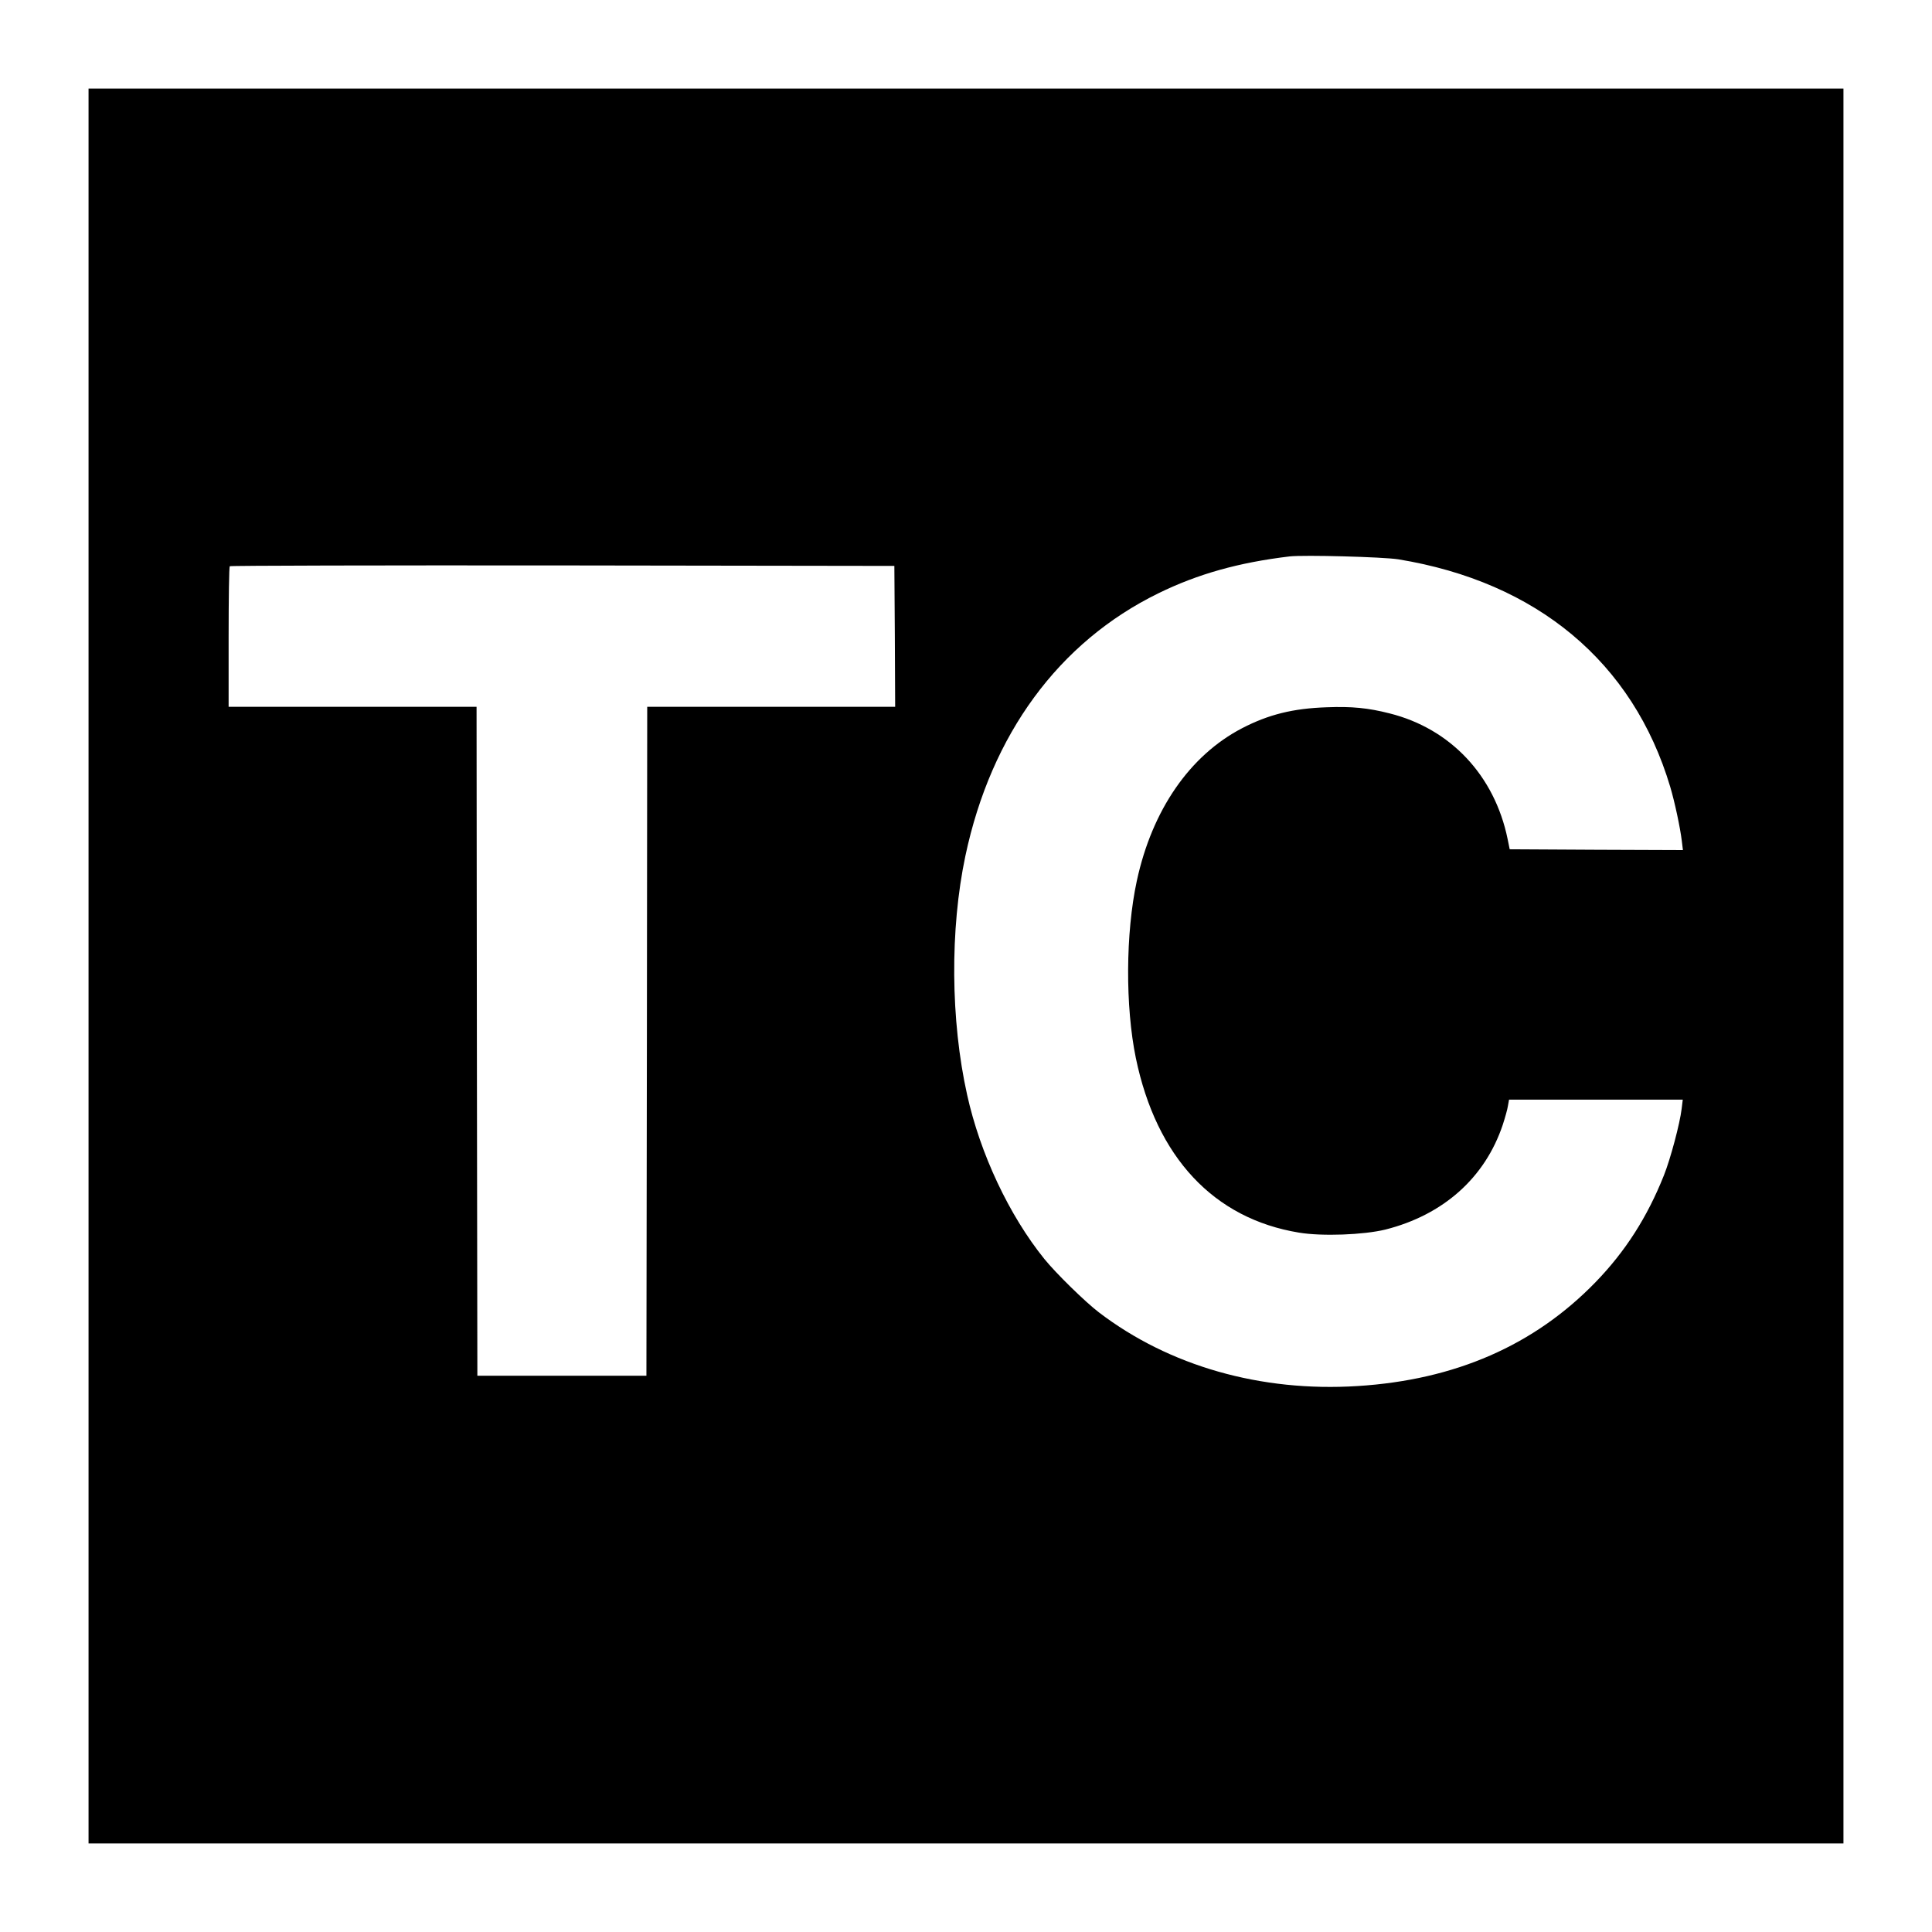
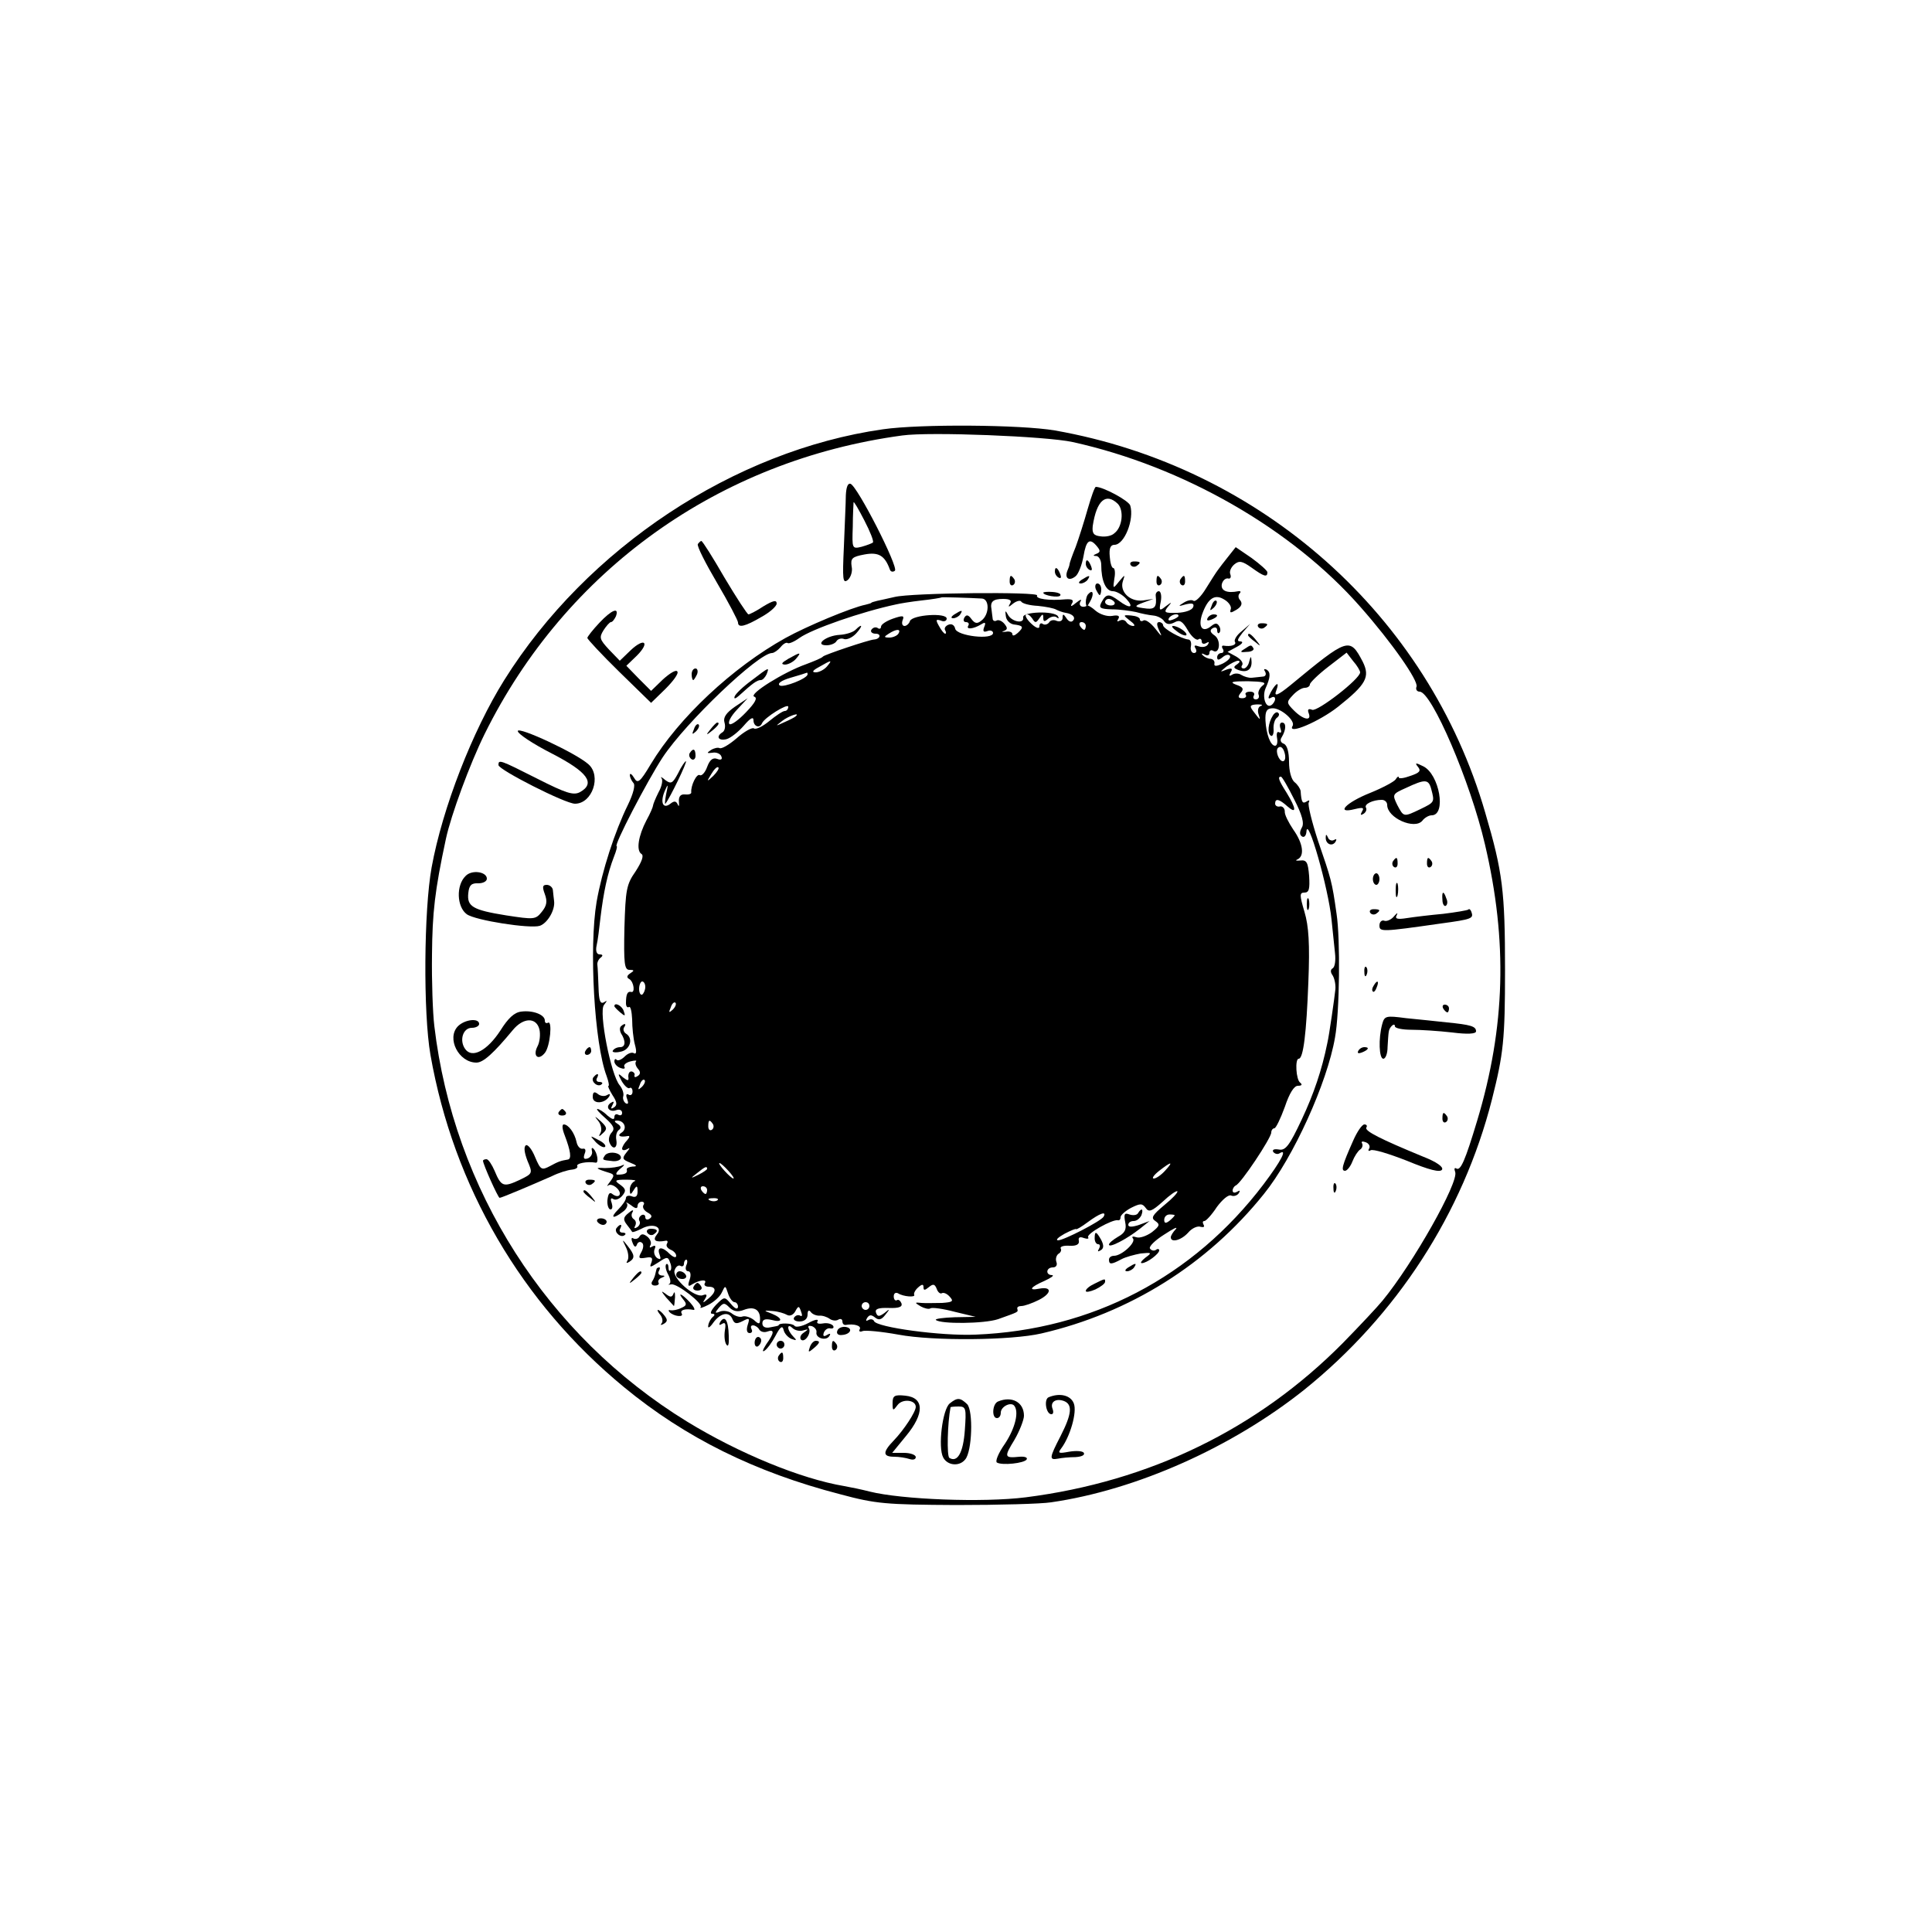
- <svg xmlns="http://www.w3.org/2000/svg" version="1.0" width="1200pt" height="1200pt" viewBox="0 0 1200 1200" preserveAspectRatio="xMidYMid meet">
-   <g transform="translate(0,1200) scale(0.1,-0.1)" fill="#000000" stroke="none">
-     <path d="M550 6000 l0 -5450 5450 0 5450 0 0 5450 0 5450 -5450 0 -5450 0 0 -5450z m8135 2526 c862 -141 1458 -639 1689 -1413 28 -94 62 -253 72 -336 l7 -57 -538 2 -538 3 -13 64 c-81 394 -354 685 -733 780 -133 34 -235 44 -390 38 -210 -7 -362 -45 -526 -130 -325 -169 -559 -508 -654 -948 -70 -324 -72 -781 -6 -1101 128 -617 484 -997 1013 -1084 144 -24 402 -14 537 19 360 91 619 322 729 651 14 43 29 96 32 117 l7 39 539 0 540 0 -7 -57 c-11 -92 -69 -310 -110 -413 -103 -259 -239 -472 -424 -663 -381 -393 -872 -608 -1479 -646 -600 -38 -1170 124 -1607 458 -84 64 -266 242 -338 331 -219 271 -399 654 -480 1020 -103 463 -107 1028 -11 1483 160 756 580 1329 1199 1632 245 120 498 191 815 229 90 10 579 -3 675 -18z m-3127 -478 l2 -438 -770 0 -770 0 -2 -2077 -3 -2078 -525 0 -525 0 -3 2078 -2 2077 -770 0 -770 0 0 433 c0 239 3 437 7 440 3 4 934 6 2067 5 l2061 -3 3 -437z" />
+ <svg xmlns="http://www.w3.org/2000/svg" version="1.0" width="500pt" height="500pt" viewBox="0 0 500 500" preserveAspectRatio="xMidYMid meet">
+   <g transform="translate(0,500) scale(0.1,-0.1)" fill="#000000" stroke="none">
+     <path d="M2285 3889 c-385 -55 -766 -307 -980 -649 -82 -131 -160 -331 -188 -485 -20 -110 -22 -376 -3 -485 60 -341 236 -642 501 -860 159 -131 339 -220 559 -277 93 -25 118 -27 301 -28 110 0 220 3 245 7 222 32 469 143 655 291 240 193 411 457 486 751 30 119 34 155 34 336 0 203 -6 253 -51 406 -148 512 -581 896 -1114 990 -88 15 -348 17 -445 3z m491 -33 c286 -63 568 -225 745 -427 82 -93 150 -191 145 -206 -3 -7 1 -13 8 -13 31 0 131 -232 169 -395 59 -251 53 -472 -20 -715 -31 -103 -43 -131 -54 -124 -5 3 -6 -1 -3 -9 10 -26 -109 -237 -188 -333 -13 -16 -59 -65 -103 -110 -220 -222 -499 -358 -820 -399 -111 -14 -321 -6 -405 15 -19 5 -48 11 -65 14 -113 19 -273 85 -407 167 -363 223 -604 601 -654 1024 -4 33 -7 116 -6 185 1 108 7 164 36 299 13 61 62 194 100 271 210 425 607 709 1081 773 71 10 373 -2 441 -17z" />
+     <path d="M2189 3718 c0 -18 -3 -78 -5 -132 -4 -86 -3 -97 10 -87 8 7 13 23 10 35 -3 21 1 25 33 31 37 7 53 -3 66 -39 2 -6 8 -7 13 -3 10 9 -97 219 -115 225 -7 2 -11 -9 -12 -30z m70 -122 c-2 -2 -15 -7 -29 -11 -25 -6 -25 -5 -23 52 0 32 2 60 2 63 1 3 13 -18 28 -47 15 -29 25 -54 22 -57z" />
+     <path d="M2815 3683 c-9 -32 -23 -76 -31 -98 -9 -22 -16 -42 -16 -45 0 -3 -3 -11 -6 -18 -7 -19 5 -27 22 -13 7 6 16 29 20 51 7 42 16 49 35 26 9 -11 9 -15 -1 -19 -10 -4 -10 -6 0 -6 6 -1 12 -11 12 -23 0 -41 12 -68 30 -68 9 0 25 -9 35 -20 21 -23 9 -26 -19 -5 -26 19 -33 19 -45 -3 -8 -15 -5 -18 27 -19 20 0 48 -4 62 -7 14 -4 34 -8 45 -9 11 -1 24 -8 28 -15 6 -8 14 -9 26 -3 14 8 21 4 35 -20 9 -16 22 -27 27 -24 5 4 9 1 9 -5 0 -6 5 -8 12 -4 7 4 8 3 4 -4 -4 -6 -14 -8 -23 -5 -11 4 -14 3 -9 -5 4 -7 2 -12 -4 -12 -6 0 -10 8 -8 17 2 10 -1 18 -7 18 -18 2 -65 28 -65 37 0 4 -5 8 -10 8 -7 0 -7 -7 0 -22 9 -18 6 -16 -10 5 -12 15 -26 25 -31 21 -5 -3 -9 -1 -9 3 0 5 -10 9 -22 10 -22 2 -22 1 -4 -13 11 -8 15 -14 9 -14 -7 0 -15 5 -18 10 -4 6 -11 7 -17 4 -7 -4 -8 -2 -4 4 5 8 0 11 -16 8 -13 -2 -31 4 -42 13 -10 9 -20 15 -22 14 -12 -8 -24 -1 -18 10 5 7 0 6 -11 -3 -12 -10 -16 -11 -11 -2 6 9 1 12 -16 11 -43 -4 -79 1 -74 10 6 10 -326 7 -369 -4 -16 -4 -37 -8 -45 -10 -8 -2 -15 -4 -15 -5 0 -1 -7 -3 -15 -5 -36 -7 -153 -56 -207 -86 -137 -76 -277 -207 -349 -327 -28 -47 -34 -51 -43 -35 -6 10 -11 13 -11 7 0 -5 4 -14 9 -20 6 -5 0 -28 -14 -57 -34 -69 -67 -171 -81 -251 -20 -118 -6 -367 26 -451 5 -14 7 -25 5 -25 -3 0 2 -11 10 -24 12 -18 13 -26 4 -32 -8 -5 -9 -3 -4 6 5 9 4 11 -4 6 -16 -10 -4 -26 14 -19 8 3 15 0 15 -7 0 -6 -4 -8 -10 -5 -5 3 -10 1 -10 -6 0 -8 -6 -6 -18 4 -10 10 -22 17 -26 17 -4 0 6 -11 21 -24 21 -19 25 -27 16 -37 -6 -6 -9 -18 -6 -25 8 -21 22 -17 18 6 -2 11 1 22 7 26 6 4 5 10 -3 15 -10 6 -10 9 -2 9 19 0 27 -21 12 -31 -13 -8 -5 -13 16 -9 6 1 4 -4 -2 -11 -7 -7 -13 -17 -13 -22 0 -4 6 -5 13 -1 8 5 8 3 -2 -9 -12 -15 -10 -18 10 -26 18 -7 19 -10 6 -10 -9 -1 -16 -4 -15 -8 3 -9 -5 -13 -24 -13 -6 0 -3 7 8 16 10 8 12 12 4 8 -8 -4 -28 -7 -45 -7 -27 2 -25 -1 14 -13 11 -4 11 -7 0 -22 -7 -9 -10 -14 -5 -10 10 8 36 -14 29 -25 -3 -4 -10 -3 -17 2 -8 7 -12 3 -14 -15 -1 -13 3 -24 8 -24 5 0 6 7 3 17 -4 10 -2 14 4 10 6 -4 16 0 23 8 11 13 10 18 -5 29 -16 11 -14 13 16 13 19 0 28 -2 21 -4 -6 -3 -12 -12 -12 -21 0 -15 2 -15 10 -2 8 13 10 12 10 -4 0 -12 -5 -16 -15 -12 -8 3 -15 1 -15 -4 0 -6 -9 -19 -20 -30 -22 -22 -14 -26 12 -6 10 7 14 17 10 22 -4 4 1 2 11 -5 11 -9 17 -10 17 -2 0 6 5 11 11 11 5 0 8 -4 4 -9 -3 -6 2 -14 11 -19 11 -6 13 -11 5 -16 -6 -4 -11 -2 -11 4 0 6 -5 8 -10 5 -6 -4 -8 -10 -5 -15 3 -5 0 -12 -6 -16 -7 -4 -9 -3 -5 4 3 6 2 13 -4 17 -6 4 -7 12 -3 18 4 7 -1 6 -10 -2 -14 -11 -15 -17 -5 -30 7 -9 13 -17 14 -19 1 -2 12 2 24 8 29 16 57 5 40 -15 -12 -15 -4 -21 23 -16 5 1 6 -3 3 -8 -3 -5 1 -11 9 -15 8 -3 15 -10 15 -16 0 -6 -7 -4 -16 4 -20 21 -35 20 -27 -1 4 -11 3 -14 -6 -9 -7 5 -10 15 -7 23 4 9 2 11 -6 7 -6 -4 -8 -3 -5 3 4 6 0 16 -7 22 -10 8 -16 9 -21 1 -3 -6 -11 -8 -16 -5 -5 4 -6 -2 -2 -11 4 -11 8 -13 11 -6 2 7 8 10 13 6 5 -3 5 -13 -1 -24 -9 -16 -7 -18 11 -15 16 3 19 0 15 -12 -6 -14 -4 -14 18 0 22 15 25 15 30 0 4 -9 4 -18 1 -21 -3 -3 -5 1 -5 8 0 7 -3 11 -6 8 -3 -4 -1 -15 5 -26 6 -11 8 -22 3 -25 -4 -2 -2 -2 5 -1 14 4 85 -51 76 -59 -3 -4 6 -1 20 6 14 7 30 21 35 32 9 19 9 19 16 -2 4 -13 12 -23 17 -23 5 0 9 -6 9 -12 -1 -8 -8 -5 -18 7 -17 20 -17 20 -39 -2 -12 -13 -17 -23 -10 -23 7 0 8 -3 2 -8 -5 -4 -11 -14 -12 -22 -2 -9 4 -6 13 7 19 26 42 30 50 8 5 -11 10 -12 26 -4 17 9 19 8 13 -10 -4 -13 -2 -21 5 -21 6 0 8 5 5 10 -3 6 -2 10 4 10 5 0 13 -5 16 -11 4 -6 13 -8 21 -5 19 7 18 -4 -3 -33 -9 -14 -11 -21 -5 -17 7 4 20 22 29 39 12 23 18 28 21 15 2 -9 11 -19 20 -23 14 -5 15 -4 5 6 -7 7 -13 17 -13 23 0 6 5 5 11 -1 6 -6 19 -9 28 -6 14 4 14 3 1 -6 -8 -5 -11 -13 -7 -18 10 -9 28 18 20 30 -3 5 0 7 8 5 8 -3 13 -10 12 -16 -3 -15 25 -23 33 -10 5 7 2 8 -6 3 -8 -5 -11 -3 -8 6 3 8 11 13 17 11 7 -1 10 2 7 7 -4 5 -15 8 -26 6 -12 -2 -18 0 -14 6 3 6 -8 4 -24 -5 -17 -9 -33 -12 -36 -7 -5 7 -41 8 -41 1 0 -1 -9 -3 -21 -5 -13 -3 -21 1 -21 10 0 10 7 13 24 9 29 -8 30 4 1 16 -23 9 -23 9 2 7 14 -1 30 -6 37 -10 7 -4 16 0 21 9 8 15 10 15 15 0 4 -10 3 -14 -2 -11 -5 3 -12 1 -16 -5 -3 -5 3 -10 14 -10 13 0 21 7 21 18 0 10 3 13 8 7 4 -6 14 -10 22 -10 8 1 20 -3 27 -8 7 -5 17 -6 23 -2 5 3 10 1 10 -4 0 -6 3 -10 8 -10 22 4 42 -2 37 -11 -3 -5 0 -8 7 -5 7 3 49 -1 93 -9 91 -17 292 -15 370 3 229 53 430 179 576 361 76 94 164 288 184 405 12 65 14 255 4 320 -12 85 -14 90 -48 189 -16 49 -27 94 -24 99 3 6 1 7 -5 3 -11 -7 -14 -3 -16 27 -1 6 -8 17 -16 23 -8 7 -14 28 -14 52 0 26 -5 43 -13 47 -9 3 -11 10 -6 17 12 20 12 38 1 38 -6 0 -7 -7 -4 -16 3 -8 2 -12 -4 -9 -5 3 -7 -4 -5 -15 2 -11 0 -20 -5 -20 -12 0 -23 30 -25 65 -1 24 3 31 17 32 22 2 62 -33 53 -46 -14 -24 70 12 118 50 73 58 83 77 64 116 -34 65 -38 63 -187 -60 -33 -27 -44 -31 -37 -14 9 24 0 21 -14 -4 -8 -15 -8 -19 0 -15 6 4 11 3 11 -3 0 -5 -5 -13 -10 -16 -14 -9 -24 21 -15 43 13 29 14 42 3 49 -7 3 -8 1 -4 -5 4 -7 1 -13 -6 -13 -7 -1 -20 -2 -28 -3 -8 -1 -20 3 -27 7 -7 5 -18 5 -24 1 -8 -5 -9 -3 -4 6 6 10 3 12 -11 7 -18 -7 -18 -7 0 8 11 8 25 15 30 15 6 0 5 -4 -2 -9 -11 -7 -10 -10 3 -15 22 -8 35 1 34 22 -1 15 -2 15 -6 0 -2 -10 -9 -18 -14 -18 -6 0 -8 4 -4 9 3 6 -4 15 -16 22 l-22 12 24 13 c13 7 18 13 10 14 -11 0 -9 5 5 23 l19 22 -22 -19 c-13 -10 -20 -23 -17 -27 5 -8 -10 -13 -29 -10 -5 1 -6 -3 -2 -9 3 -5 1 -10 -4 -10 -6 0 -11 -5 -11 -11 0 -8 4 -8 14 0 8 7 16 8 19 4 3 -5 -5 -13 -18 -20 -17 -8 -24 -8 -22 0 1 6 -3 11 -10 12 -6 0 -15 4 -20 9 -5 5 -3 6 5 2 6 -4 12 -2 12 4 0 6 4 9 9 6 17 -11 22 26 5 39 -12 8 -14 14 -6 19 7 4 12 2 12 -5 0 -7 3 -10 6 -6 3 3 3 11 -1 17 -5 8 -10 8 -20 0 -23 -19 -35 -3 -24 30 15 42 33 54 58 38 12 -7 19 -19 16 -25 -3 -10 0 -10 15 -1 13 8 16 16 10 24 -6 6 -6 14 -2 18 4 4 3 7 -3 6 -29 -6 -46 1 -43 18 2 9 9 16 16 15 6 -2 9 3 6 11 -3 7 2 18 10 25 13 11 21 9 45 -8 32 -23 41 -26 41 -12 0 4 -19 21 -41 37 l-41 28 -19 -24 c-11 -14 -23 -29 -27 -35 -4 -5 -18 -27 -31 -48 -12 -20 -27 -35 -32 -32 -5 4 -17 1 -26 -5 -15 -9 -14 -10 6 -4 17 4 22 2 19 -7 -3 -8 -20 -14 -41 -15 -33 -1 -36 1 -25 15 12 14 11 14 -5 2 -16 -13 -18 -12 -13 12 3 15 0 27 -5 27 -5 0 -9 -6 -8 -12 3 -28 -2 -35 -23 -33 -34 4 -35 6 -8 16 l25 9 -27 -4 c-34 -4 -61 23 -52 50 6 18 6 18 -10 -1 -16 -20 -16 -19 -12 8 3 15 1 27 -3 27 -4 0 -8 14 -9 30 -2 21 2 30 12 30 26 0 52 66 41 102 -5 13 -70 48 -89 48 -3 0 -12 -26 -21 -57z m78 13 c16 -17 12 -60 -9 -76 -7 -7 -23 -10 -36 -8 -18 2 -22 8 -20 27 10 66 34 87 65 57z m-352 -245 c20 -1 20 -41 -1 -57 -11 -9 -17 -8 -26 4 -8 11 -13 12 -18 4 -4 -7 -2 -12 4 -12 6 0 9 -4 6 -9 -7 -11 13 -9 33 3 11 7 13 5 8 -7 -4 -11 -2 -14 9 -10 7 3 14 0 14 -5 0 -19 -94 -8 -98 11 -2 9 -9 14 -18 10 -7 -3 -11 -9 -8 -14 3 -5 3 -9 0 -9 -3 0 -10 9 -16 20 -9 16 -8 18 5 14 8 -4 15 -1 15 5 0 16 -88 10 -95 -6 -2 -7 -9 -13 -14 -13 -6 0 -8 7 -5 15 5 12 1 13 -25 4 -17 -6 -31 -15 -31 -21 0 -5 -4 -7 -9 -3 -5 3 -12 1 -16 -5 -3 -5 2 -10 11 -10 16 0 12 -14 -4 -15 -14 -1 -127 -39 -132 -44 -3 -4 -23 -12 -44 -20 -57 -20 -150 -78 -134 -84 9 -3 3 -15 -21 -40 -19 -20 -38 -34 -43 -31 -5 4 3 20 19 37 l28 30 -33 -22 c-23 -16 -31 -28 -27 -41 3 -10 1 -21 -5 -25 -18 -11 -11 -23 10 -18 11 3 31 19 45 35 17 20 25 24 25 14 0 -16 16 -22 22 -8 6 15 68 53 68 43 0 -6 -4 -11 -9 -11 -5 0 -23 -12 -40 -26 -17 -14 -35 -23 -40 -19 -5 3 -26 -9 -45 -26 -20 -17 -39 -28 -44 -25 -4 2 -14 0 -22 -5 -12 -8 -11 -9 4 -7 10 2 21 -3 23 -10 3 -7 -1 -10 -11 -6 -11 4 -19 -2 -26 -21 -5 -14 -14 -24 -19 -21 -8 5 -24 -28 -22 -45 0 -4 -7 -6 -17 -5 -11 1 -16 -6 -15 -19 1 -11 0 -14 -3 -7 -4 9 -9 10 -19 2 -19 -15 -27 3 -15 32 9 21 10 20 4 -7 -3 -16 -4 -28 -2 -25 11 13 58 110 53 110 -2 0 -12 -14 -20 -31 -14 -26 -18 -29 -33 -18 -9 8 -14 10 -10 5 4 -5 1 -21 -8 -37 -8 -16 -14 -31 -14 -34 0 -3 -7 -20 -17 -38 -21 -40 -27 -78 -13 -87 7 -4 1 -20 -15 -45 -24 -34 -26 -48 -29 -146 -2 -93 0 -109 13 -109 13 0 13 -2 2 -9 -9 -6 -10 -11 -2 -15 12 -8 15 -37 4 -33 -9 2 -13 -6 -13 -29 0 -8 3 -13 8 -10 4 2 7 -12 8 -32 0 -21 3 -50 7 -65 5 -18 4 -26 -2 -23 -5 4 -16 0 -24 -8 -8 -8 -17 -12 -21 -9 -3 4 -6 2 -6 -4 0 -6 7 -14 16 -17 8 -3 13 -2 10 3 -3 5 4 11 15 14 12 3 18 3 15 0 -3 -4 -1 -12 5 -19 7 -8 7 -14 -1 -19 -6 -4 -9 -3 -8 2 2 4 -2 9 -7 10 -6 1 -9 -5 -9 -13 2 -12 -1 -12 -14 -2 -13 12 -14 10 -3 -10 7 -12 16 -20 20 -18 4 3 8 -1 8 -9 0 -8 -5 -11 -10 -8 -6 4 -8 -1 -4 -11 4 -11 3 -15 -4 -11 -5 4 -8 12 -6 18 2 7 -2 19 -9 28 -23 26 -55 191 -41 208 9 12 9 13 0 7 -10 -5 -13 5 -14 38 -1 25 -2 52 -3 59 -1 6 3 15 9 19 6 5 5 8 -3 8 -8 0 -11 9 -8 23 3 12 7 45 10 72 8 66 18 114 35 158 6 15 9 27 7 27 -9 0 79 169 119 230 61 92 248 270 283 270 5 0 15 7 22 15 7 9 15 13 18 11 3 -3 17 3 31 13 32 23 161 68 251 87 8 2 38 7 65 10 28 3 51 7 52 8 1 1 70 -1 104 -3z m73 -13 c-6 -10 -4 -10 8 0 9 7 19 9 21 5 3 -5 22 -10 43 -11 20 -2 42 -6 48 -10 6 -3 17 -7 24 -8 19 -3 27 -13 18 -21 -4 -4 -11 -1 -16 7 -8 12 -10 12 -10 1 0 -7 -6 -11 -15 -8 -8 4 -17 2 -20 -4 -4 -5 -11 -7 -16 -4 -5 4 -9 1 -9 -6 0 -7 -8 -5 -20 6 -11 10 -18 21 -15 24 4 3 10 -1 16 -9 8 -13 10 -13 19 0 8 12 10 12 10 1 0 -10 3 -11 13 -2 8 6 18 7 22 3 5 -4 6 -2 3 3 -9 15 -94 12 -90 -3 3 -18 -31 -11 -40 8 -6 11 -7 10 -5 -4 1 -11 10 -20 20 -22 26 -3 27 -7 11 -22 -8 -7 -14 -9 -14 -3 0 5 -8 8 -17 6 -10 -1 -12 0 -5 2 10 4 10 8 1 19 -6 7 -15 11 -20 8 -5 -3 -10 0 -10 5 -1 6 -2 17 -3 24 -4 20 4 27 30 27 18 0 23 -4 18 -12z m270 4 c3 -5 -1 -9 -9 -9 -8 0 -15 4 -15 9 0 4 4 8 9 8 6 0 12 -4 15 -8z m166 -36 c0 -2 -7 -7 -16 -10 -8 -3 -12 -2 -9 4 6 10 25 14 25 6z m-240 -26 c0 -5 -2 -10 -4 -10 -3 0 -8 5 -11 10 -3 6 -1 10 4 10 6 0 11 -4 11 -10z m-485 -20 c-3 -5 -14 -10 -23 -10 -15 0 -15 2 -2 10 20 13 33 13 25 0z m1195 -100 c0 -17 -110 -102 -124 -97 -10 4 -13 1 -9 -9 8 -21 -14 -17 -38 7 -20 20 -20 22 -3 40 9 10 23 19 31 19 7 0 13 4 13 9 0 4 21 25 47 45 l48 37 17 -22 c10 -11 18 -25 18 -29z m-1380 15 c-7 -8 -20 -15 -29 -15 -11 0 -8 5 9 14 33 19 35 19 20 1z m-50 -20 c0 -11 -62 -35 -72 -29 -7 5 4 13 28 20 21 6 40 12 42 13 1 1 2 -1 2 -4z m1178 -29 c-8 -6 -13 -17 -11 -23 3 -7 0 -13 -7 -13 -6 0 -8 5 -5 10 3 6 -1 10 -10 10 -9 0 -14 -4 -11 -8 3 -5 -1 -9 -9 -9 -11 0 -12 4 -4 14 9 10 6 15 -12 21 -18 7 -11 9 30 9 40 -1 50 -3 39 -11z m-5 -53 c-7 -2 -9 -12 -6 -21 6 -18 5 -17 -14 8 -10 13 -8 16 10 17 12 0 17 -1 10 -4z m-1204 -27 c-2 -2 -15 -9 -29 -15 -24 -11 -24 -11 -6 3 16 13 49 24 35 12z m1267 -101 c1 -8 -1 -15 -6 -15 -10 0 -20 26 -13 34 8 8 16 -1 19 -19z m-1480 -53 c-17 -16 -18 -16 -5 5 7 12 15 20 18 17 3 -2 -3 -12 -13 -22z m1503 -60 c21 -41 27 -63 20 -74 -6 -11 -6 -19 1 -23 5 -3 10 2 11 12 2 47 57 -146 65 -227 3 -30 7 -69 9 -87 2 -18 0 -35 -6 -39 -6 -3 -6 -10 -1 -17 5 -7 9 -23 8 -37 -2 -20 -16 -119 -21 -140 -14 -69 -35 -131 -66 -197 -32 -68 -42 -81 -59 -78 -12 2 -18 0 -15 -6 4 -5 11 -7 16 -4 22 14 5 -19 -41 -80 -182 -240 -444 -377 -745 -389 -89 -4 -257 19 -263 35 -2 5 -9 6 -14 3 -7 -4 -8 -2 -4 5 6 9 11 9 21 1 9 -7 16 -6 26 7 13 16 12 17 -2 5 -14 -10 -18 -10 -22 1 -3 9 5 13 33 12 27 -1 36 3 33 12 -3 7 -8 11 -12 8 -4 -2 -8 2 -8 10 0 8 5 11 11 8 14 -9 46 -11 42 -4 -2 3 2 12 10 19 10 9 14 9 14 1 0 -9 3 -9 14 0 11 9 15 8 20 -4 3 -9 9 -14 13 -12 5 3 14 -1 21 -9 11 -12 7 -14 -20 -16 -18 0 -42 -1 -53 0 -18 2 -19 1 -2 -9 9 -5 21 -8 25 -5 4 3 33 -1 63 -9 l54 -13 -54 -1 c-30 -1 -52 -4 -49 -7 12 -11 125 -10 161 2 53 19 52 18 50 26 -2 5 3 8 10 8 8 0 28 7 46 16 33 17 34 35 1 29 -30 -6 -24 4 13 20 17 8 26 14 20 15 -18 0 -16 20 2 20 8 0 12 6 9 14 -3 8 0 17 5 21 6 3 9 10 6 14 -2 5 8 8 23 7 18 -1 26 4 24 13 -2 9 3 11 13 7 9 -3 14 -2 11 2 -5 9 63 47 77 44 4 -1 7 2 7 8 0 5 12 16 27 24 24 12 29 12 38 0 8 -12 16 -9 44 16 18 17 35 29 38 27 2 -3 -13 -19 -34 -36 -31 -26 -35 -33 -23 -41 13 -9 11 -13 -9 -29 -14 -10 -32 -16 -40 -13 -9 3 -13 2 -9 -3 9 -10 -29 -45 -49 -45 -7 0 -13 -4 -13 -10 0 -13 6 -13 32 1 11 6 34 12 50 15 29 3 30 2 12 -11 -10 -8 -14 -14 -9 -14 13 0 45 24 45 33 0 4 -4 5 -9 1 -5 -3 -12 -1 -15 4 -3 5 13 21 37 36 23 15 36 22 30 14 -7 -7 -13 -17 -13 -21 0 -15 27 -8 45 12 10 12 25 18 32 15 8 -2 11 0 8 5 -3 6 -3 10 2 10 4 0 19 16 32 36 14 19 30 33 37 30 7 -3 16 0 20 6 4 7 3 8 -4 4 -7 -4 -12 -3 -12 3 0 5 4 11 8 13 13 4 92 123 92 137 0 6 4 11 8 11 4 0 16 25 27 55 12 36 24 55 34 55 10 0 12 3 6 8 -11 7 -14 62 -4 62 12 0 20 66 25 198 4 99 1 145 -10 182 -13 44 -13 50 0 50 12 0 14 10 12 43 -3 35 -6 42 -23 40 -11 -1 -14 0 -7 3 19 9 14 42 -11 77 -12 18 -23 39 -22 47 0 8 -6 14 -12 13 -7 -2 -13 2 -13 7 0 15 11 12 32 -7 24 -21 23 -6 -2 35 -21 33 -24 42 -15 42 3 0 18 -26 34 -58z m-1679 -486 c0 -8 -4 -17 -8 -20 -4 -2 -8 4 -8 15 0 10 4 19 8 19 4 0 8 -6 8 -14z m71 -59 c-10 -9 -11 -8 -5 6 3 10 9 15 12 12 3 -3 0 -11 -7 -18z m-80 -200 c-10 -9 -11 -8 -5 6 3 10 9 15 12 12 3 -3 0 -11 -7 -18z m184 -96 c3 -5 2 -12 -3 -15 -5 -3 -9 1 -9 9 0 17 3 19 12 6z m40 -121 c10 -11 16 -20 13 -20 -3 0 -13 9 -23 20 -10 11 -16 20 -13 20 3 0 13 -9 23 -20z m1130 0 c-10 -11 -23 -20 -29 -20 -6 0 0 9 14 20 32 25 38 25 15 0z m-1185 5 c0 -2 -10 -9 -22 -15 -22 -11 -22 -10 -4 4 21 17 26 19 26 11z m0 -55 c0 -5 -2 -10 -4 -10 -3 0 -8 5 -11 10 -3 6 -1 10 4 10 6 0 11 -4 11 -10z m27 -26 c-3 -3 -12 -4 -19 -1 -8 3 -5 6 6 6 11 1 17 -2 13 -5z m999 -43 c-8 -12 -103 -61 -118 -61 -7 1 1 8 17 17 17 9 30 14 30 12 0 -2 14 6 30 18 31 23 50 30 41 14z m184 4 c0 -2 -6 -8 -13 -14 -10 -8 -14 -7 -14 2 0 8 6 14 14 14 7 0 13 -1 13 -2z m-1264 -130 c-3 -8 -1 -15 5 -15 6 0 8 -9 4 -21 -6 -17 -4 -20 6 -13 20 12 40 14 33 3 -3 -5 2 -9 10 -9 21 0 20 -14 -1 -31 -14 -12 -16 -12 -8 0 6 10 4 13 -6 9 -21 -8 -81 45 -73 65 3 9 10 14 15 11 5 -3 9 0 9 5 0 6 3 11 6 11 3 0 4 -7 0 -15z m149 -115 c26 10 42 1 42 -23 0 -15 -3 -15 -16 -3 -9 7 -22 11 -29 9 -7 -3 -19 1 -27 7 -8 7 -22 9 -31 6 -14 -6 -15 -4 -4 9 12 14 15 14 28 1 10 -10 22 -12 37 -6z m325 10 c0 -5 -4 -10 -10 -10 -5 0 -10 5 -10 10 0 6 5 10 10 10 6 0 10 -4 10 -10z" />
+     <path d="M2470 3410 c-9 -6 -10 -10 -3 -10 6 0 15 5 18 10 8 12 4 12 -15 0z" />
+     <path d="M2214 3370 c-6 -6 -24 -12 -41 -13 -36 -2 -66 -27 -34 -27 11 0 23 5 26 11 4 6 13 8 20 5 7 -2 21 4 31 15 18 20 16 27 -2 9z" />
+     <path d="M2040 3295 c-17 -10 -20 -14 -9 -15 9 0 22 7 29 15 15 18 12 18 -20 0z" />
+     <path d="M1945 3239 c-22 -16 -42 -35 -44 -42 -2 -7 3 -5 12 3 34 31 46 40 56 40 5 0 11 7 15 15 7 19 8 20 -39 -16z" />
+     <path d="M1796 3113 c-6 -14 -5 -15 5 -6 7 7 10 15 7 18 -3 3 -9 -2 -12 -12z" />
+     <path d="M1839 3113 c-13 -16 -12 -17 4 -4 16 13 21 21 13 21 -2 0 -10 -8 -17 -17z" />
+     <path d="M1785 3051 c-3 -5 -1 -12 5 -16 5 -3 10 1 10 9 0 18 -6 21 -15 7z" />
+     <path d="M1590 2396 c0 -2 7 -9 15 -16 13 -11 14 -10 9 4 -5 14 -24 23 -24 12z" />
+     <path d="M1607 2344 c-4 -4 -3 -12 0 -18 13 -20 12 -36 -2 -36 -8 0 -16 -4 -19 -9 -3 -4 6 -6 19 -3 26 4 35 35 15 47 -6 4 -8 11 -5 16 7 10 2 12 -8 3z" />
+     <path d="M3382 2660 c0 -14 2 -19 5 -12 2 6 2 18 0 25 -3 6 -5 1 -5 -13z" />
+     <path d="M2945 1860 c-3 -5 -13 -6 -22 -3 -13 5 -15 1 -11 -20 4 -19 -1 -28 -19 -38 -12 -7 -23 -16 -23 -20 0 -10 47 15 80 41 l25 20 -27 -10 c-18 -6 -28 -6 -28 0 0 6 6 10 14 10 8 0 16 7 20 15 6 17 0 20 -9 5z" />
+     <path d="M2833 1795 c0 -8 4 -15 9 -15 5 0 6 -5 2 -12 -4 -7 -3 -8 4 -4 9 5 9 13 2 27 -13 23 -17 24 -17 4z" />
+     <path d="M2920 1720 c-9 -6 -10 -10 -3 -10 6 0 15 5 18 10 8 12 4 12 -15 0z" />
+     <path d="M2833 1678 c-13 -6 -23 -14 -23 -19 0 -4 11 -2 25 4 14 7 25 15 25 20 0 8 1 9 -27 -5z" />
+     <path d="M1750 1700 c0 -5 7 -10 16 -10 8 0 12 5 9 10 -3 6 -10 10 -16 10 -5 0 -9 -4 -9 -10z" />
+     <path d="M1795 1670 c-3 -5 1 -10 10 -10 9 0 13 5 10 10 -3 6 -8 10 -10 10 -2 0 -7 -4 -10 -10z" />
+     <path d="M1806 3592 c-3 -5 20 -50 50 -101 30 -51 54 -97 54 -102 0 -15 19 -10 60 14 22 12 40 28 40 35 0 10 -9 8 -34 -7 -18 -12 -36 -21 -39 -21 -3 0 -31 43 -62 95 -30 52 -57 95 -60 95 -2 0 -6 -4 -9 -8z" />
+     <path d="M2810 3541 c0 -6 4 -13 10 -16 6 -3 7 1 4 9 -7 18 -14 21 -14 7z" />
+     <path d="M2926 3538 c3 -5 10 -6 15 -3 13 9 11 12 -6 12 -8 0 -12 -4 -9 -9z" />
+     <path d="M2730 3521 c0 -6 4 -13 10 -16 6 -3 7 1 4 9 -7 18 -14 21 -14 7z" />
+     <path d="M2613 3495 c0 -8 4 -12 9 -9 5 3 6 10 3 15 -9 13 -12 11 -12 -6z" />
+     <path d="M2800 3500 c-9 -6 -10 -10 -3 -10 6 0 15 5 18 10 8 12 4 12 -15 0z" />
+     <path d="M2993 3495 c0 -8 4 -12 9 -9 5 3 6 10 3 15 -9 13 -12 11 -12 -6z" />
+     <path d="M3055 3501 c-3 -5 -2 -12 3 -15 5 -3 9 1 9 9 0 17 -3 19 -12 6z" />
+     <path d="M2836 3475 c4 -8 8 -15 10 -15 2 0 4 7 4 15 0 8 -4 15 -10 15 -5 0 -7 -7 -4 -15z" />
+     <path d="M2700 3466 c0 -7 40 -14 44 -7 3 4 -6 8 -20 9 -13 1 -24 0 -24 -2z" />
+     <path d="M2817 3463 c-4 -3 -7 -13 -7 -22 1 -13 3 -13 11 2 11 19 8 33 -4 20z" />
+     <path d="M3136 3433 c-6 -14 -5 -15 5 -6 7 7 10 15 7 18 -3 3 -9 -2 -12 -12z" />
+     <path d="M1551 3388 c-17 -18 -31 -36 -31 -39 0 -3 37 -43 82 -87 l83 -81 37 36 c20 20 35 40 31 45 -3 6 -19 -4 -37 -20 l-31 -30 -32 32 -32 33 27 26 c35 35 20 48 -16 14 l-28 -27 -28 29 c-24 26 -26 31 -14 50 7 11 16 21 19 21 4 0 9 7 13 15 9 25 -11 17 -43 -17z" />
+     <path d="M3125 3400 c-3 -6 1 -7 9 -4 18 7 21 14 7 14 -6 0 -13 -4 -16 -10z" />
+     <path d="M3256 3378 c3 -5 10 -6 15 -3 13 9 11 12 -6 12 -8 0 -12 -4 -9 -9z" />
+     <path d="M3046 3366 c10 -8 21 -12 24 -10 5 6 -21 24 -34 24 -6 0 -1 -6 10 -14z" />
+     <path d="M3230 3356 c0 -2 8 -10 18 -17 15 -13 16 -12 3 4 -13 16 -21 21 -21 13z" />
+     <path d="M3220 3320 c-12 -7 -10 -9 7 -7 12 0 19 5 17 9 -6 10 -6 10 -24 -2z" />
+     <path d="M1790 3255 c0 -8 2 -15 4 -15 2 0 6 7 10 15 3 8 1 15 -4 15 -6 0 -10 -7 -10 -15z" />
+     <path d="M3294 3148 c-12 -19 -15 -46 -5 -52 4 -3 8 5 7 17 -1 12 3 25 8 29 6 4 8 10 4 13 -3 4 -10 0 -14 -7z" />
+     <path d="M1340 3108 c0 -7 39 -33 88 -58 93 -48 114 -77 73 -100 -17 -9 -36 -3 -111 35 -97 49 -100 50 -100 35 0 -12 173 -100 198 -100 45 0 69 72 35 102 -32 29 -183 99 -183 86z" />
+     <path d="M3670 3015 c8 -10 4 -15 -20 -23 -16 -6 -30 -8 -30 -4 0 4 -4 2 -8 -5 -4 -6 -34 -22 -66 -35 -63 -25 -91 -55 -40 -42 21 5 25 4 19 -6 -5 -9 -4 -11 4 -6 6 4 9 11 6 16 -5 9 18 20 41 20 8 0 14 -6 14 -13 0 -34 71 -65 91 -41 6 8 17 14 24 14 39 0 20 107 -22 127 -20 10 -22 9 -13 -2z m34 -57 c9 -34 9 -34 -28 -52 -44 -21 -43 -21 -60 11 -13 27 -13 28 23 44 49 23 58 23 65 -3z" />
+     <path d="M3431 2833 c-1 -17 16 -25 25 -12 4 7 3 9 -4 5 -5 -3 -13 0 -15 6 -4 9 -6 10 -6 1z" />
+     <path d="M3605 2771 c-3 -5 -2 -12 3 -15 5 -3 9 1 9 9 0 17 -3 19 -12 6z" />
+     <path d="M3693 2765 c0 -8 4 -12 9 -9 5 3 6 10 3 15 -9 13 -12 11 -12 -6z" />
+     <path d="M1205 2733 c-25 -24 -23 -80 3 -99 22 -16 164 -38 189 -30 20 7 40 41 37 64 -1 6 -2 19 -3 27 0 8 -8 15 -16 15 -11 0 -12 -5 -5 -24 7 -19 5 -30 -8 -46 -16 -20 -20 -20 -92 -9 -87 14 -102 23 -98 58 2 20 8 26 26 25 12 0 22 5 22 12 0 18 -39 24 -55 7z" />
+     <path d="M3553 2725 c0 -8 4 -15 9 -15 4 0 8 7 8 15 0 8 -4 15 -8 15 -5 0 -9 -7 -9 -15z" />
+     <path d="M3612 2695 c0 -16 2 -22 5 -12 2 9 2 23 0 30 -3 6 -5 -1 -5 -18z" />
+     <path d="M3733 2671 c0 -11 5 -18 9 -15 4 3 5 11 1 19 -7 21 -12 19 -10 -4z" />
+     <path d="M3546 2638 c3 -5 10 -6 15 -3 13 9 11 12 -6 12 -8 0 -12 -4 -9 -9z" />
+     <path d="M3800 2646 c-3 -2 -32 -7 -65 -11 -33 -3 -75 -8 -94 -11 -25 -4 -32 -2 -26 8 3 7 1 6 -7 -3 -7 -9 -19 -14 -25 -12 -7 3 -13 -3 -13 -12 0 -17 5 -17 159 5 81 11 85 13 79 30 -2 6 -6 9 -8 6z" />
+     <path d="M3531 2484 c0 -11 3 -14 6 -6 3 7 2 16 -1 19 -3 4 -6 -2 -5 -13z" />
+     <path d="M3555 2449 c-4 -6 -5 -12 -2 -15 2 -3 7 2 10 11 7 17 1 20 -8 4z" />
+     <path d="M3735 2390 c3 -5 8 -10 11 -10 2 0 4 5 4 10 0 6 -5 10 -11 10 -5 0 -7 -4 -4 -10z" />
+     <path d="M1349 2382 c-18 -2 -34 -17 -54 -49 -34 -52 -73 -73 -91 -48 -16 22 -6 55 17 55 11 0 19 5 19 10 0 16 -37 12 -55 -6 -30 -31 2 -94 48 -94 18 0 45 25 94 84 27 33 61 34 69 2 3 -13 1 -33 -5 -44 -13 -25 2 -38 19 -17 14 17 20 86 8 78 -5 -2 -8 0 -8 6 0 15 -31 27 -61 23z" />
+     <path d="M3577 2349 c-10 -37 -8 -89 3 -89 6 0 11 14 11 30 1 17 2 34 3 39 1 13 16 26 16 15 0 -5 19 -9 43 -9 23 0 70 -3 105 -7 39 -5 62 -4 62 3 0 13 -14 17 -75 23 -27 3 -75 8 -106 11 -53 7 -56 6 -62 -16z" />
+     <path d="M1515 2280 c-3 -5 -1 -10 4 -10 6 0 11 5 11 10 0 6 -2 10 -4 10 -3 0 -8 -4 -11 -10z" />
+     <path d="M3515 2280 c-3 -6 1 -7 9 -4 18 7 21 14 7 14 -6 0 -13 -4 -16 -10z" />
+     <path d="M1535 2211 c-6 -11 13 -26 22 -17 4 3 1 6 -6 6 -7 0 -9 5 -6 10 3 6 4 10 1 10 -3 0 -7 -4 -11 -9z" />
+     <path d="M1534 2161 c0 -19 31 -18 43 2 3 6 1 7 -6 3 -6 -4 -17 -3 -24 3 -9 7 -13 5 -13 -8z" />
+     <path d="M1446 2122 c-3 -5 1 -9 9 -9 8 0 12 4 9 9 -3 4 -7 8 -9 8 -2 0 -6 -4 -9 -8z" />
+     <path d="M3733 2105 c0 -8 4 -12 9 -9 5 3 6 10 3 15 -9 13 -12 11 -12 -6z" />
+     <path d="M1549 2098 c7 -9 9 -23 5 -30 -6 -10 -4 -11 7 0 11 10 10 15 -6 30 -17 15 -18 15 -6 0z" />
+     <path d="M1461 2063 c16 -42 19 -63 8 -64 -18 -3 -24 -5 -46 -17 -21 -11 -24 -10 -38 23 -8 20 -19 34 -24 31 -6 -4 -4 -19 4 -40 14 -33 14 -33 -21 -50 -41 -19 -47 -17 -64 24 -7 16 -16 30 -21 30 -5 0 -9 -2 -9 -4 0 -9 39 -96 43 -96 5 0 78 31 135 56 18 9 41 16 52 17 10 1 16 5 14 9 -4 7 25 13 48 9 8 -1 4 26 -6 36 -4 4 -6 2 -4 -6 2 -7 -3 -16 -11 -19 -10 -3 -12 0 -8 12 4 9 2 15 -5 13 -7 -1 -14 7 -16 18 -5 23 -21 45 -33 45 -5 0 -4 -12 2 -27z" />
+     <path d="M3502 2048 c-29 -65 -32 -78 -21 -78 5 0 14 11 19 24 5 13 14 27 20 31 5 3 8 11 5 16 -3 5 1 6 9 3 9 -3 13 -11 9 -17 -3 -5 -1 -7 4 -4 6 4 48 -9 94 -27 58 -24 86 -31 91 -23 4 7 -14 20 -50 34 -109 45 -151 66 -146 75 3 4 1 8 -5 8 -6 0 -19 -19 -29 -42z" />
+     <path d="M1542 2044 c10 -10 20 -15 24 -12 3 4 -5 12 -18 18 -22 12 -22 12 -6 -6z" />
+     <path d="M1565 2009 c-7 -11 -7 -11 21 -14 11 -1 21 3 21 9 0 14 -34 18 -42 5z" />
+     <path d="M1516 1938 c3 -5 10 -6 15 -3 13 9 11 12 -6 12 -8 0 -12 -4 -9 -9z" />
+     <path d="M3451 1924 c0 -11 3 -14 6 -6 3 7 2 16 -1 19 -3 4 -6 -2 -5 -13z" />
+     <path d="M1510 1916 c0 -2 8 -10 18 -17 15 -13 16 -12 3 4 -13 16 -21 21 -21 13z" />
+     <path d="M1546 1838 c3 -4 9 -8 15 -8 5 0 9 4 9 8 0 5 -7 9 -15 9 -8 0 -12 -4 -9 -9z" />
+     <path d="M1595 1821 c-6 -11 13 -26 22 -17 4 3 1 6 -6 6 -7 0 -9 5 -6 10 3 6 4 10 1 10 -3 0 -7 -4 -11 -9z" />
+     <path d="M1675 1810 c4 -6 11 -8 16 -5 14 9 11 15 -7 15 -8 0 -12 -5 -9 -10z" />
+     <path d="M1620 1772 c6 -12 8 -28 4 -34 -4 -7 -3 -8 4 -4 16 10 15 18 -4 42 -14 18 -15 18 -4 -4z" />
+     <path d="M1699 1715 c-1 -3 -2 -8 -3 -12 -1 -5 -4 -13 -8 -19 -4 -6 -1 -11 7 -11 8 0 12 4 9 8 -2 4 2 10 8 12 10 4 10 6 0 6 -7 1 -10 6 -7 11 3 6 4 10 1 10 -3 0 -7 -2 -7 -5z" />
+     <path d="M1639 1693 c-13 -16 -12 -17 4 -4 9 7 17 15 17 17 0 8 -8 3 -21 -13z" />
+     <path d="M1724 1642 c11 -12 20 -22 20 -22 1 0 2 10 3 23 0 12 -1 16 -4 9 -4 -10 -8 -10 -21 0 -12 9 -11 6 2 -10z" />
+     <path d="M1769 1636 c9 -11 8 -15 -6 -21 -10 -5 -22 -7 -28 -6 -5 2 -6 -1 -2 -5 11 -11 38 -14 31 -3 -5 9 10 13 31 9 5 -1 1 8 -9 19 -21 23 -35 29 -17 7z" />
+     <path d="M1709 1597 c6 -8 7 -18 3 -22 -4 -5 -1 -5 6 -1 10 6 10 11 1 22 -6 8 -14 14 -16 14 -3 0 0 -6 6 -13z" />
+     <path d="M1864 1579 c-4 -8 -3 -10 5 -5 8 5 10 0 7 -17 -2 -13 -1 -30 4 -37 5 -7 7 2 6 23 -1 40 -10 54 -22 36z" />
+     <path d="M2167 1556 c-3 -7 2 -12 11 -11 23 1 31 18 10 21 -9 1 -19 -3 -21 -10z" />
+     <path d="M1953 1525 c0 -8 4 -12 9 -9 4 3 8 9 8 15 0 5 -4 9 -8 9 -5 0 -9 -7 -9 -15z" />
+     <path d="M2010 1520 c0 -5 5 -10 10 -10 6 0 10 5 10 10 0 6 -4 10 -10 10 -5 0 -10 -4 -10 -10z" />
+     <path d="M2096 1514 c-5 -14 -4 -15 9 -4 17 14 19 20 6 20 -5 0 -12 -7 -15 -16z" />
+     <path d="M2153 1515 c0 -8 4 -12 9 -9 5 3 6 10 3 15 -9 13 -12 11 -12 -6z" />
+     <path d="M2015 1491 c-3 -5 -2 -12 3 -15 5 -3 9 1 9 9 0 17 -3 19 -12 6z" />
+     <path d="M2310 1369 c0 -21 1 -21 13 -5 13 17 47 13 47 -5 0 -13 -31 -60 -57 -87 -29 -30 -29 -42 1 -42 13 0 31 -3 40 -6 9 -3 16 -1 16 5 0 6 -14 11 -31 11 l-30 0 36 44 c48 58 47 99 -2 104 -28 3 -33 0 -33 -19z" />
+     <path d="M2714 1384 c-13 -5 -7 -44 7 -44 5 0 6 6 3 14 -7 18 9 28 30 20 22 -9 20 -33 -9 -90 -30 -58 -30 -63 -7 -59 9 2 30 4 45 4 16 1 25 5 22 11 -3 5 -20 6 -38 3 -27 -5 -30 -4 -21 8 23 30 42 94 33 117 -8 21 -36 28 -65 16z" />
+     <path d="M2458 1368 c-19 -15 -31 -114 -17 -140 11 -21 42 -24 57 -5 18 21 21 126 5 143 -18 17 -25 18 -45 2z m39 -69 c-4 -58 -19 -85 -40 -72 -7 4 -5 90 3 131 0 1 9 2 21 2 19 0 20 -5 16 -61z" />
+     <path d="M2583 1373 c-15 -6 -17 -43 -3 -43 6 0 10 6 10 14 0 15 24 28 34 19 14 -15 4 -58 -23 -99 -17 -24 -26 -46 -21 -49 13 -8 71 -2 77 8 3 5 -5 8 -18 7 -40 -4 -41 -1 -14 43 14 24 25 53 25 63 0 35 -31 52 -67 37z" />
  </g>
</svg>
